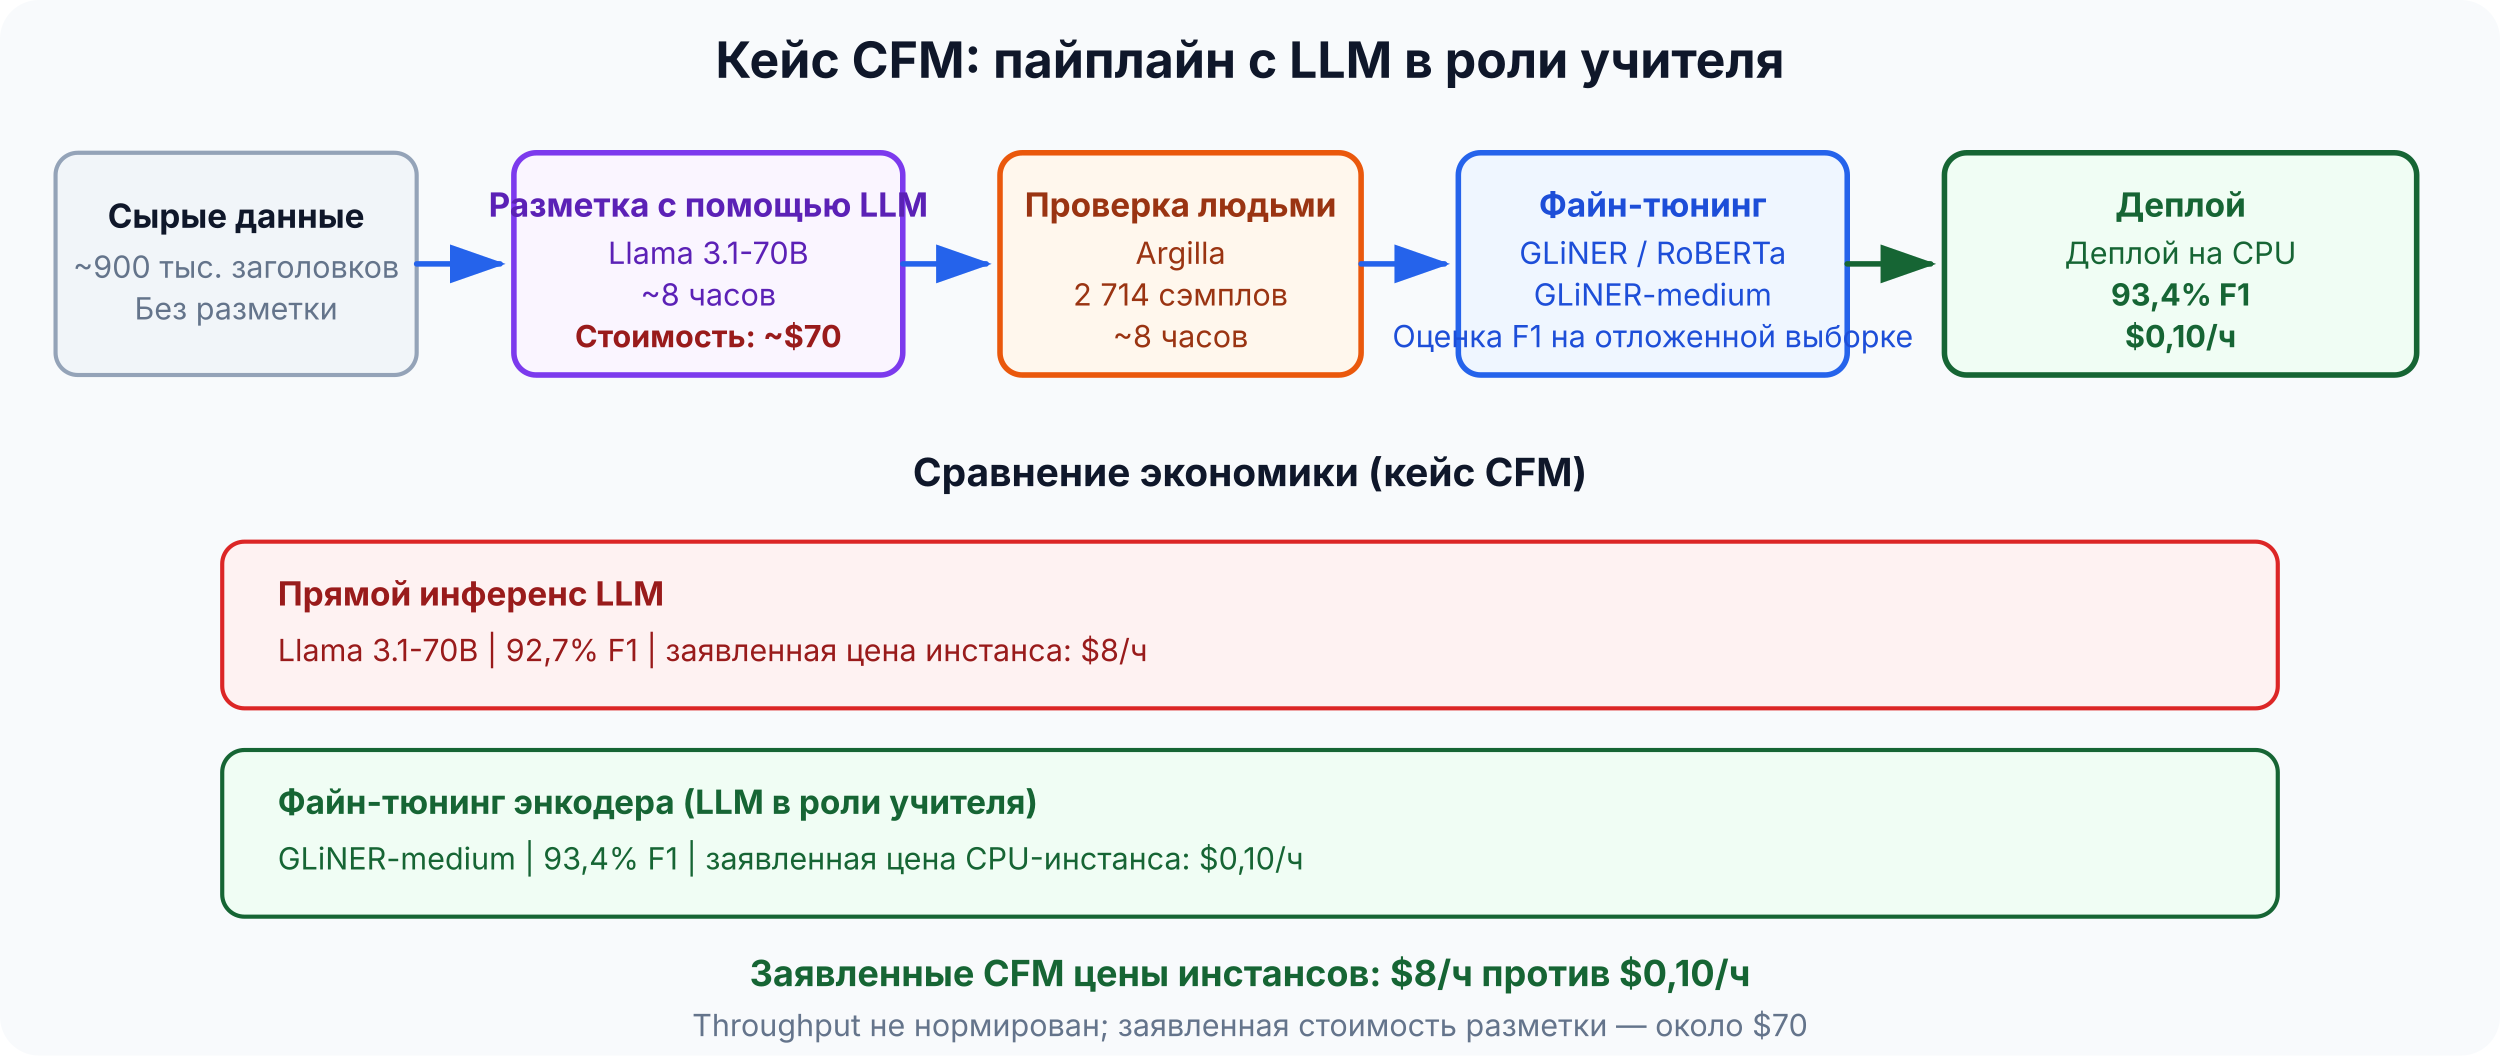
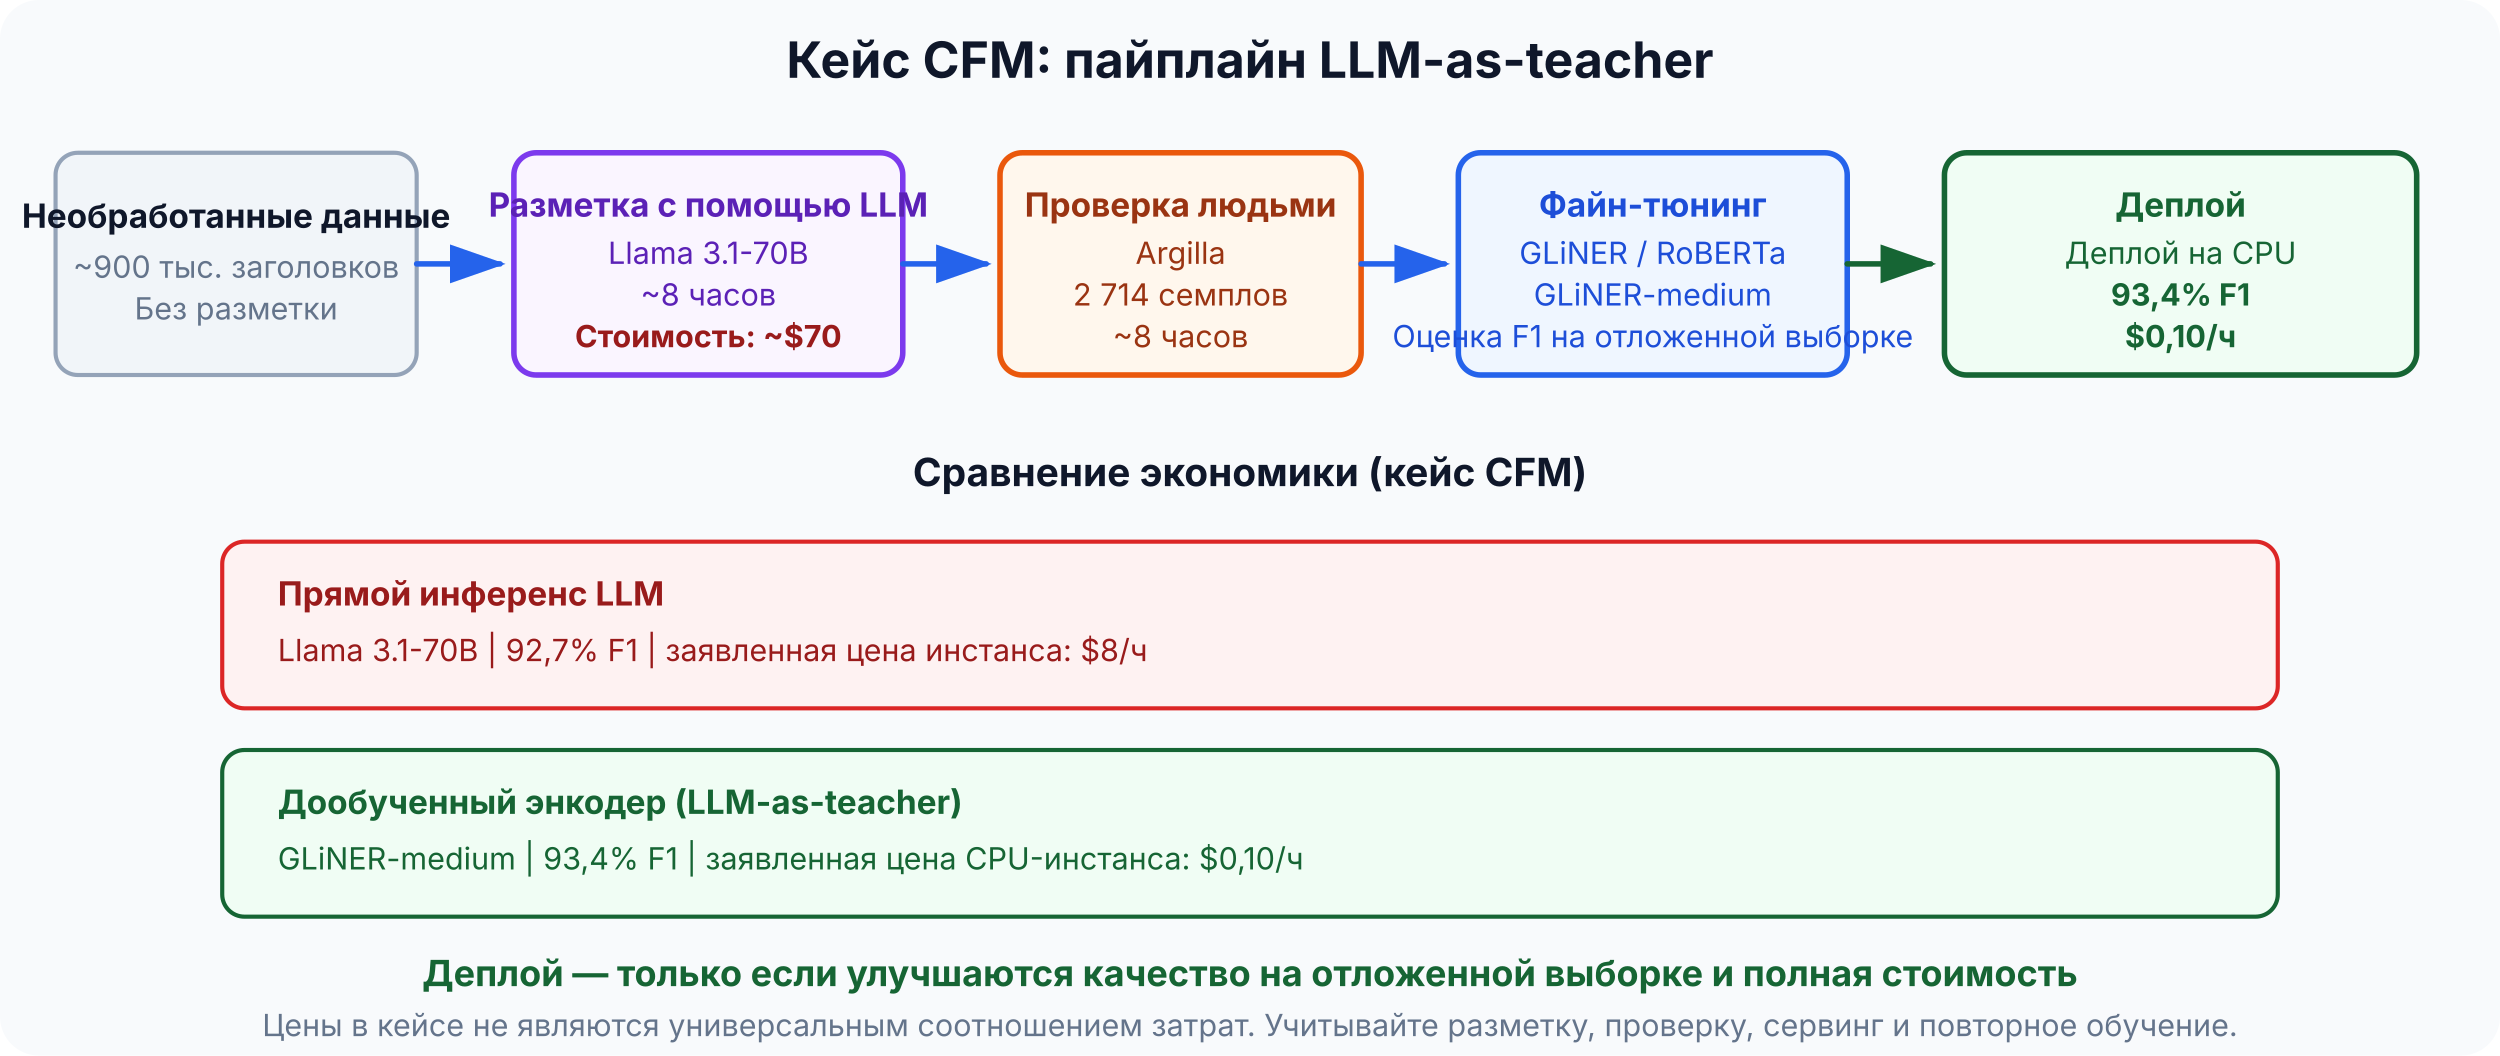
- <svg xmlns="http://www.w3.org/2000/svg" viewBox="0 0 900 380" font-family="Inter, system-ui, sans-serif" role="img" aria-label="CFM LLM-as-teacher pipeline with reported hourly instance prices that are not normalized for throughput" data-visual-system="evidence-plate-v1" preserveAspectRatio="xMidYMid meet" shape-rendering="geometricPrecision" text-rendering="geometricPrecision">
+ <svg xmlns="http://www.w3.org/2000/svg" viewBox="0 0 900 380" font-family="Inter, system-ui, sans-serif" role="img" aria-label="CFM LLM-as-teacher case study: human review, held-out evaluation, and a quality-and-total-cost gate determine deployment" data-visual-system="evidence-plate-v1" preserveAspectRatio="xMidYMid meet" shape-rendering="geometricPrecision" text-rendering="geometricPrecision">
  <defs>
    <marker id="ar" markerWidth="10" markerHeight="7" refX="9" refY="3.5" orient="auto">
      <polygon points="0 0, 10 3.5, 0 7" fill="#2563eb" />
    </marker>
    <marker id="arg" markerWidth="10" markerHeight="7" refX="9" refY="3.5" orient="auto">
      <polygon points="0 0, 10 3.5, 0 7" fill="#166534" />
    </marker>
  </defs>
  <style data-visual-system="evidence-plate-v1">
    * { animation: none !important; }
    .anim-box, .bar, .bar-text, .seq-item, .t-box, .flow { opacity: 1 !important; transform: none !important; }
    path, line, polyline { stroke-linecap: round; stroke-linejoin: round; }
  </style>
  <rect width="900" height="380" rx="14" fill="#f8fafc" />
-   <text x="450" y="28" text-anchor="middle" font-size="18" font-weight="bold" fill="#0f172a">Кейс CFM: пайплайн с LLM в роли учителя</text>
+   <text x="450" y="28" text-anchor="middle" font-size="18" font-weight="bold" fill="#0f172a">Кейс CFM: пайплайн LLM-as-teacher</text>
  <rect x="20" y="55" width="130" height="80" rx="8" fill="#f1f5f9" stroke="#94a3b8" stroke-width="1.5" />
-   <text x="85" y="82" text-anchor="middle" font-size="12" font-weight="bold" fill="#0f172a">Сырые данные</text>
+   <text x="85" y="82" text-anchor="middle" font-size="12" font-weight="bold" fill="#0f172a">Необработанные данные</text>
  <text x="85" y="100" text-anchor="middle" font-size="11" fill="#64748b">~900 тыс. заголовков</text>
  <text x="85" y="115" text-anchor="middle" font-size="11" fill="#64748b">Без разметки</text>
  <line x1="150" y1="95" x2="180" y2="95" stroke="#2563eb" stroke-width="2" marker-end="url(#ar)" />
  <rect x="185" y="55" width="140" height="80" rx="8" fill="#faf5ff" stroke="#7c3aed" stroke-width="2" />
  <text x="255" y="78" text-anchor="middle" font-size="12" font-weight="bold" fill="#5b21b6">Разметка с помощью LLM</text>
  <text x="255" y="95" text-anchor="middle" font-size="11" fill="#5b21b6">Llama 3.1-70B</text>
  <text x="255" y="110" text-anchor="middle" font-size="11" fill="#5b21b6">~8 часов</text>
  <text x="255" y="125" text-anchor="middle" font-size="11" fill="#991b1b" font-weight="bold">Стоимость: ~$70</text>
  <line x1="325" y1="95" x2="355" y2="95" stroke="#2563eb" stroke-width="2" marker-end="url(#ar)" />
  <rect x="360" y="55" width="130" height="80" rx="8" fill="#fff7ed" stroke="#ea580c" stroke-width="2" />
  <text x="425" y="78" text-anchor="middle" font-size="12" font-weight="bold" fill="#9a3412">Проверка людьми</text>
  <text x="425" y="95" text-anchor="middle" font-size="11" fill="#9a3412">Argilla</text>
-   <text x="425" y="110" text-anchor="middle" font-size="11" fill="#9a3412">2 714 сэмплов</text>
+   <text x="425" y="110" text-anchor="middle" font-size="11" fill="#9a3412">2 714 семплов</text>
  <text x="425" y="125" text-anchor="middle" font-size="11" fill="#9a3412">~8 часов</text>
  <line x1="490" y1="95" x2="520" y2="95" stroke="#2563eb" stroke-width="2" marker-end="url(#ar)" />
  <rect x="525" y="55" width="140" height="80" rx="8" fill="#eff6ff" stroke="#2563eb" stroke-width="2" />
  <text x="595" y="78" text-anchor="middle" font-size="12" font-weight="bold" fill="#1d4ed8">Файн-тюнинг</text>
  <text x="595" y="95" text-anchor="middle" font-size="11" fill="#1d4ed8">GLiNER / RoBERTa</text>
  <text x="595" y="110" text-anchor="middle" font-size="11" fill="#1d4ed8">GLiNER-medium</text>
  <text x="595" y="125" text-anchor="middle" font-size="11" fill="#1d4ed8">Оценка F1 на отложенной выборке</text>
  <line x1="665" y1="95" x2="695" y2="95" stroke="#166534" stroke-width="2" marker-end="url(#arg)" />
  <rect x="700" y="55" width="170" height="80" rx="8" fill="#f0fdf4" stroke="#166534" stroke-width="2" />
  <text x="785" y="78" text-anchor="middle" font-size="12" font-weight="bold" fill="#166534">Деплой</text>
  <text x="785" y="95" text-anchor="middle" font-size="11" fill="#166534">Деплой на CPU</text>
  <text x="785" y="110" text-anchor="middle" font-size="11" fill="#166534" font-weight="bold">93,4% F1</text>
  <text x="785" y="125" text-anchor="middle" font-size="11" fill="#166534" font-weight="bold">$0,10/ч</text>
  <text x="450" y="175" text-anchor="middle" font-size="14" font-weight="bold" fill="#0f172a">Сравнение экономики (кейс CFM)</text>
  <rect x="80" y="195" width="740" height="60" rx="8" fill="#fef2f2" stroke="#dc2626" stroke-width="1.5" />
  <text x="100" y="218" font-size="12" font-weight="bold" fill="#991b1b">Прямой инференс LLM</text>
  <text x="100" y="238" font-size="11" fill="#991b1b">Llama 3.1-70B  |  92,7% F1  |  заявленная цена инстанса: $8/ч</text>
  <rect x="80" y="270" width="740" height="60" rx="8" fill="#f0fdf4" stroke="#166534" stroke-width="1.5" />
-   <text x="100" y="293" font-size="12" font-weight="bold" fill="#166534">Файн-тюнинг энкодера (LLM в роли учителя)</text>
+   <text x="100" y="293" font-size="12" font-weight="bold" fill="#166534">Дообученный энкодер (LLM-as-teacher)</text>
  <text x="100" y="313" font-size="11" fill="#166534">GLiNER-medium  |  93,4% F1  |  заявленная цена CPU-инстанса: $0,10/ч</text>
-   <text x="450" y="355" text-anchor="middle" font-size="13" fill="#166534" font-weight="bold">Заявленные CFM цены инстансов: $8/ч против $0,10/ч</text>
-   <text x="450" y="373" text-anchor="middle" font-size="11" fill="#64748b">Throughput не нормирован; заявленная стоимость разметки — около $70</text>
+   <text x="450" y="355" text-anchor="middle" font-size="13" fill="#166534" font-weight="bold">Деплой — только если улучшаются качество на отложенной выборке и полная стоимость</text>
+   <text x="450" y="373" text-anchor="middle" font-size="11" fill="#64748b">Цены в кейсе не являются универсальным соотношением затрат. Учитывайте разметку, проверку, сервинг и повторное обучение.</text>
</svg>
